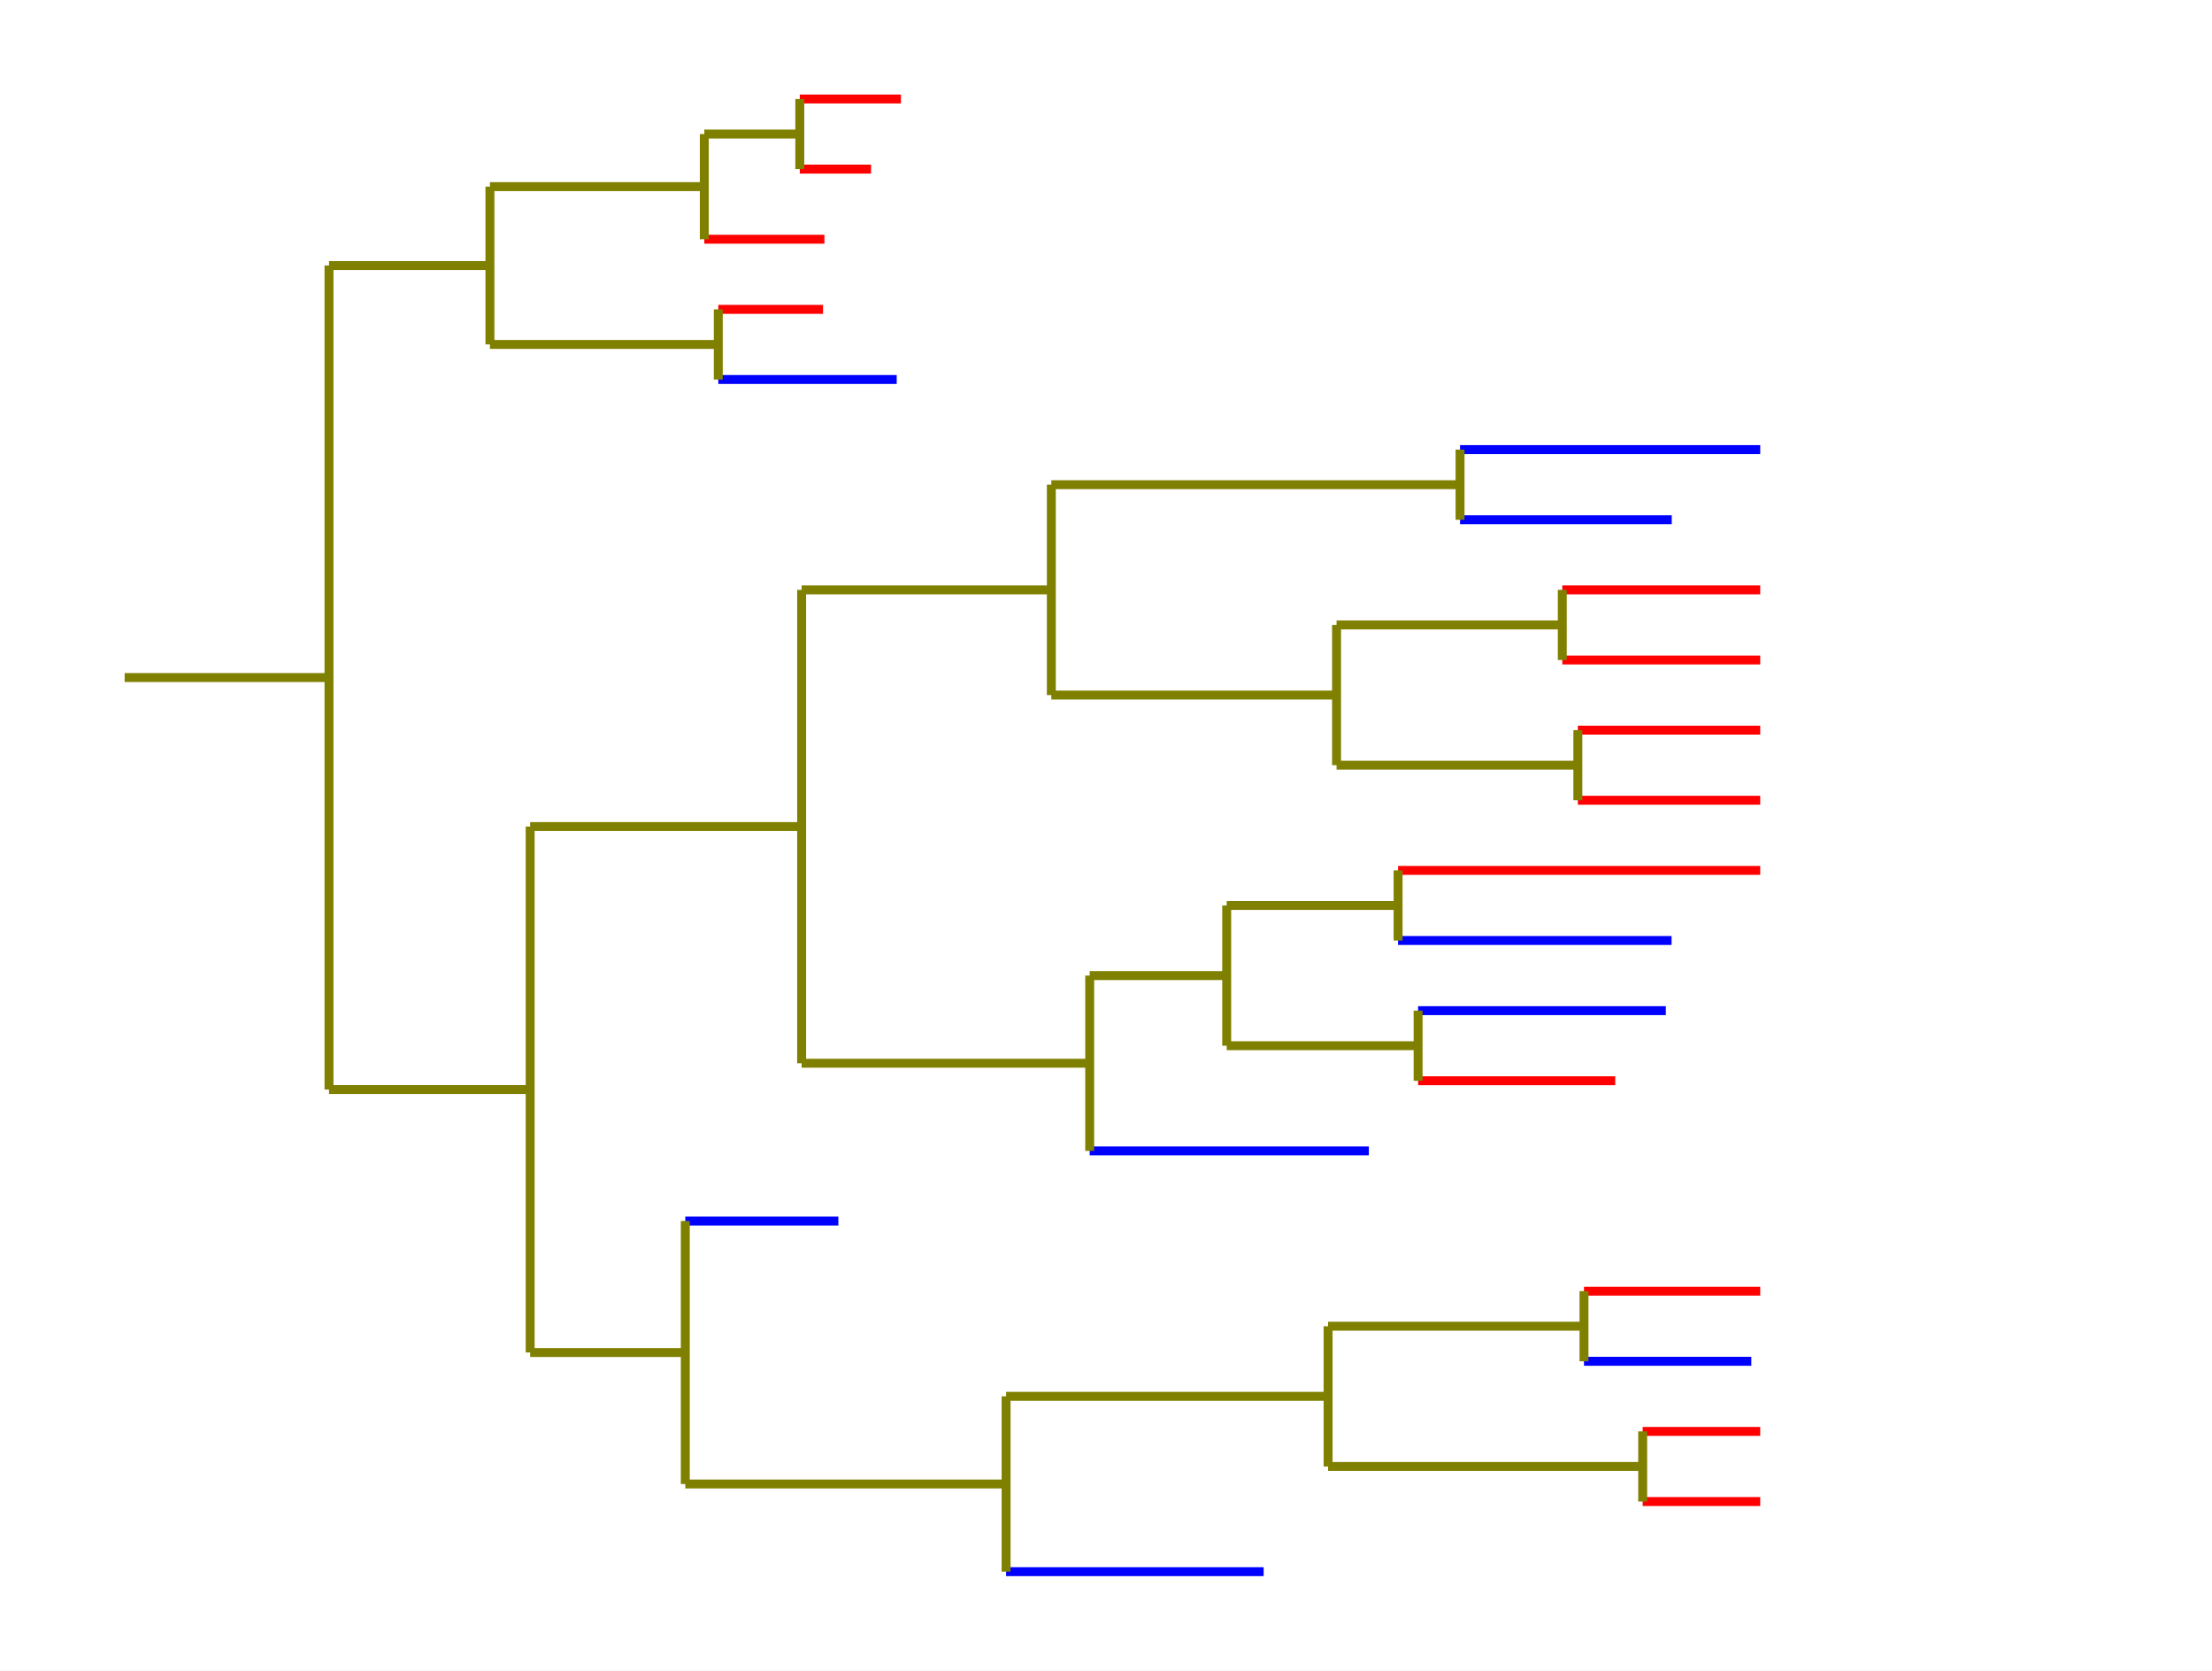
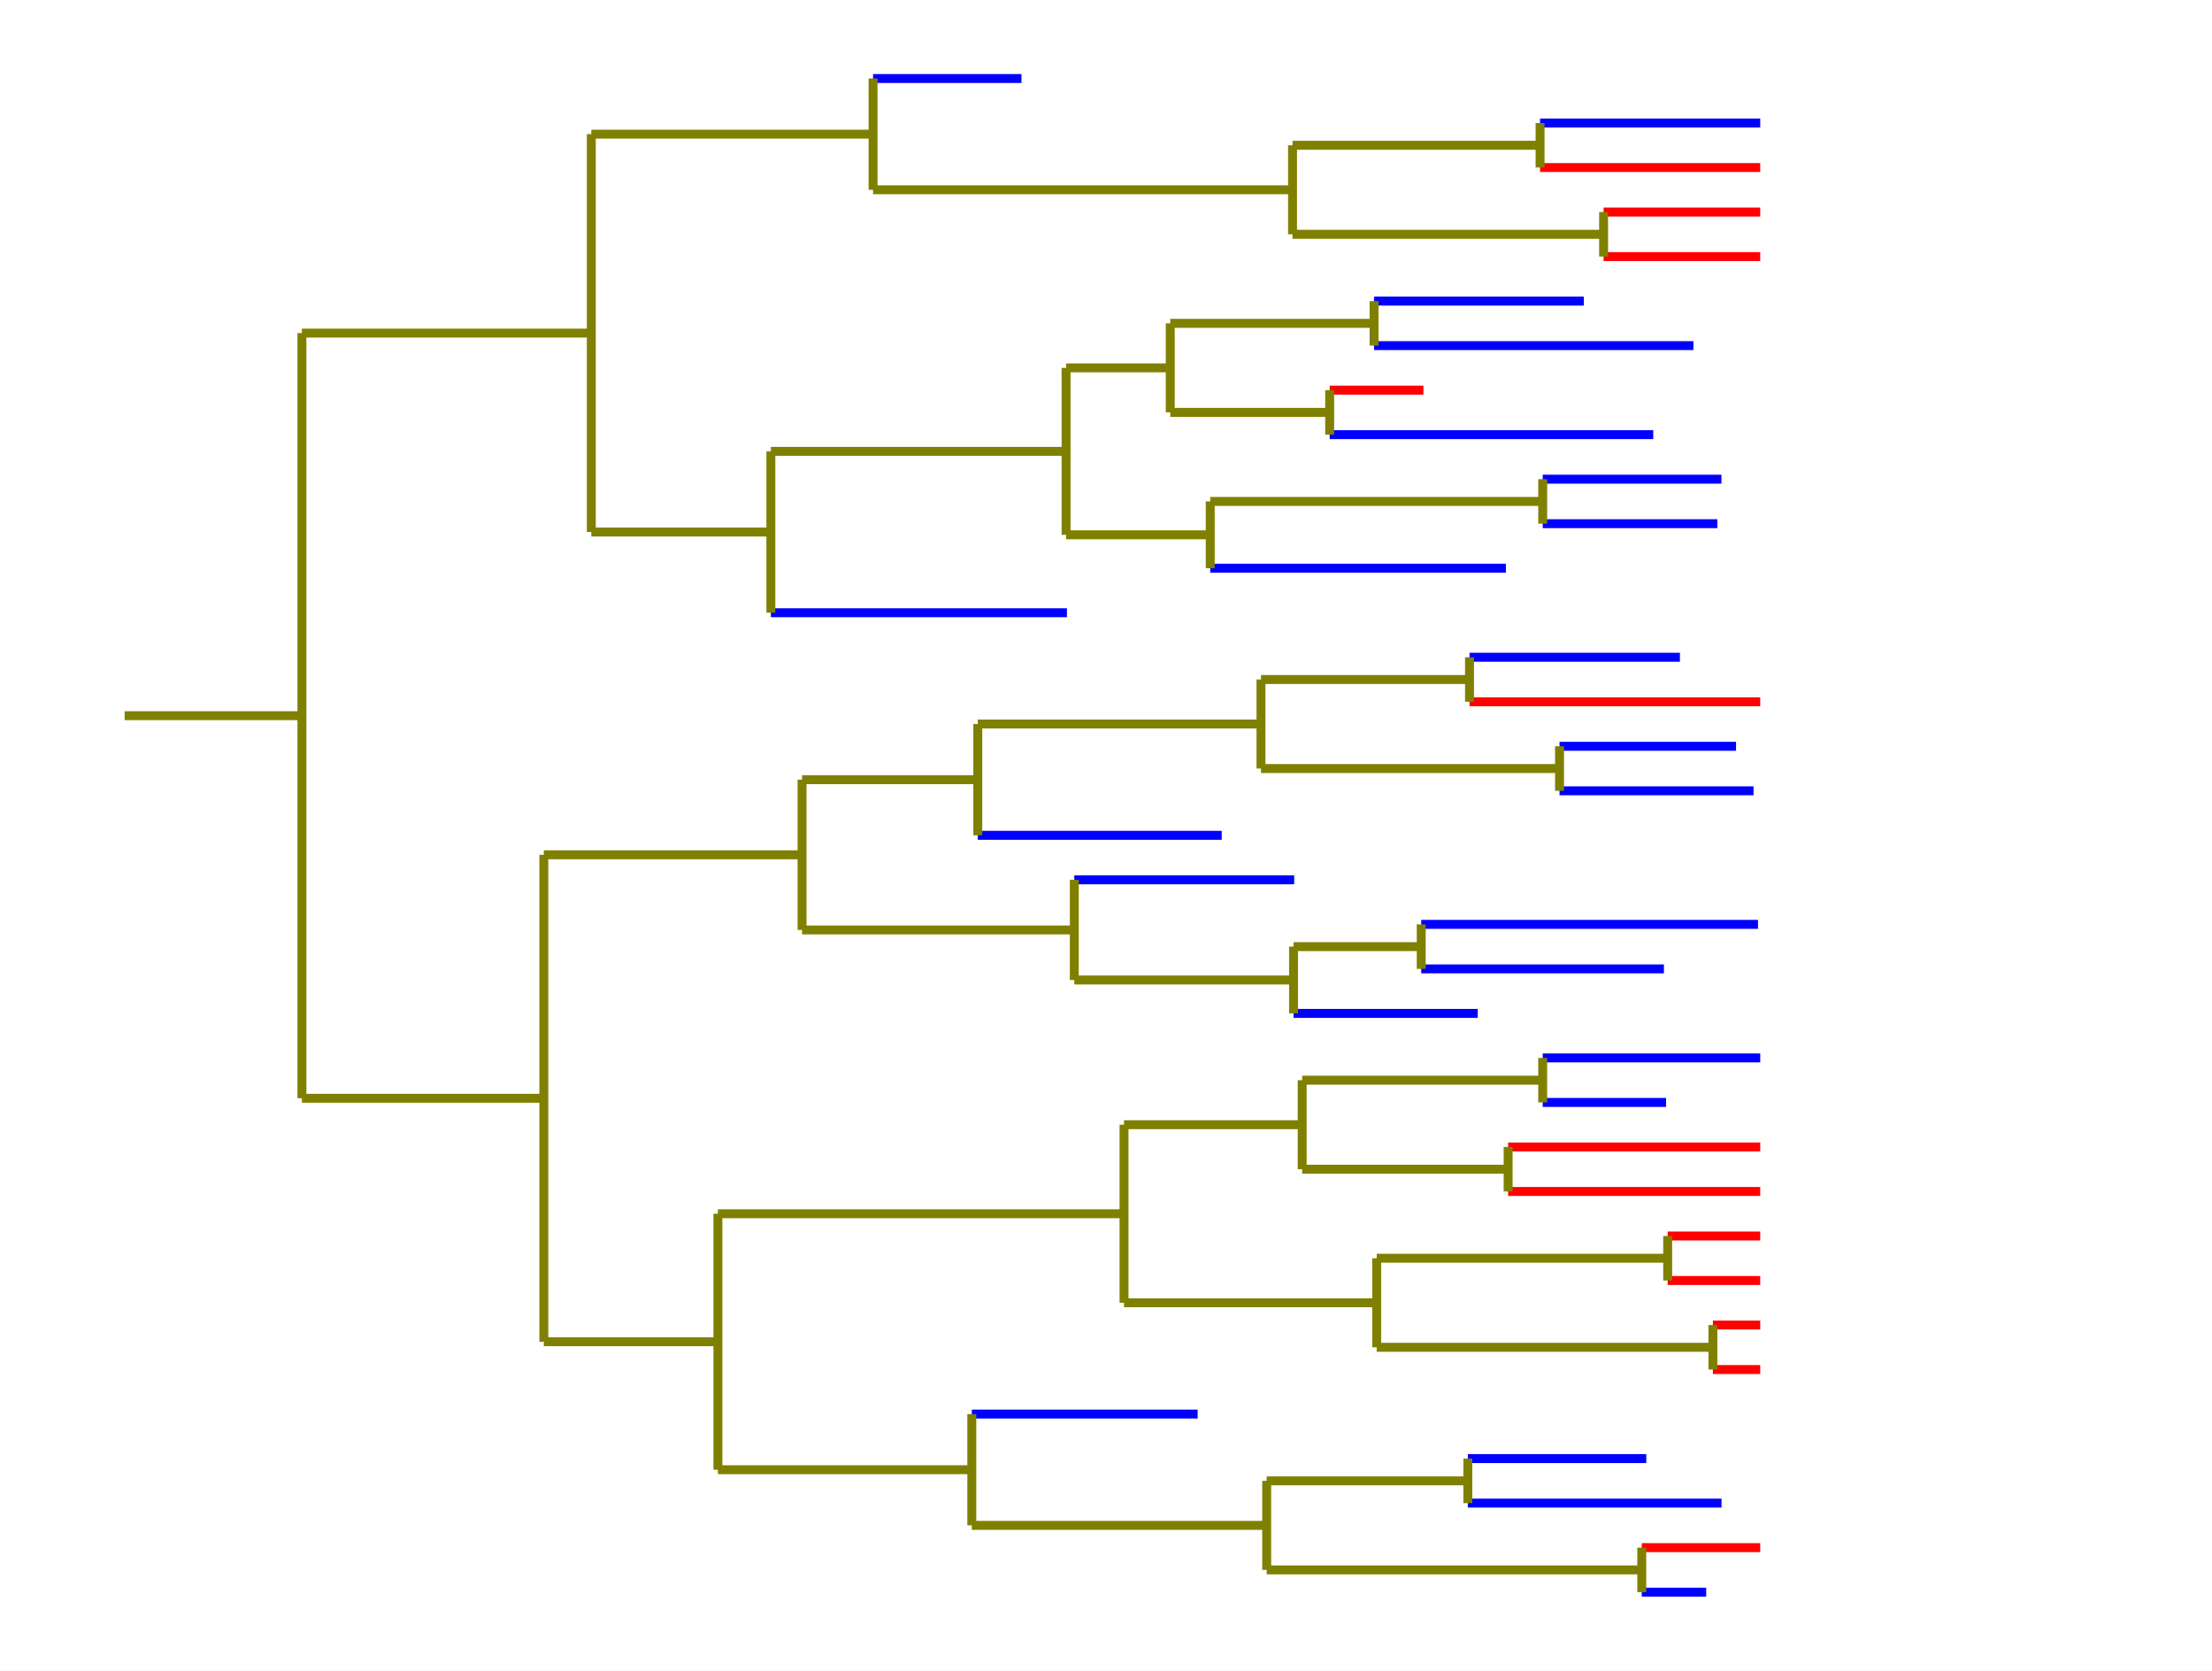
<svg xmlns="http://www.w3.org/2000/svg" height="280.512pt" version="1.1" viewBox="0 0 371.52 280.512" width="371.52pt">
  <defs>
    <style type="text/css">
*{stroke-linecap:butt;stroke-linejoin:round;}
  </style>
  </defs>
  <g id="figure_1">
    <g id="patch_1">
      <path d="M 0 280.512  L 371.52 280.512  L 371.52 0  L 0 0  z " style="fill:#ffffff;" />
    </g>
    <g id="axes_1">
      <g id="LineCollection_1">
-         <path clip-path="url(#pf55cd42867)" d="M 20.935 113.763  L 55.259 113.763  " style="fill:none;stroke:#808000;stroke-width:1.5;" />
+         <path clip-path="url(#p3bbced4886)" d="M 20.935 120.167  L 50.708 120.167  " style="fill:none;stroke:#808000;stroke-width:1.5;" />
      </g>
      <g id="LineCollection_2">
-         <path clip-path="url(#pf55cd42867)" d="M 55.259 44.585  L 82.287 44.585  " style="fill:none;stroke:#808000;stroke-width:1.5;" />
+         <path clip-path="url(#p3bbced4886)" d="M 50.708 55.928  L 99.315 55.928  " style="fill:none;stroke:#808000;stroke-width:1.5;" />
      </g>
      <g id="LineCollection_3">
-         <path clip-path="url(#pf55cd42867)" d="M 82.287 31.338  L 118.293 31.338  " style="fill:none;stroke:#808000;stroke-width:1.5;" />
+         <path clip-path="url(#p3bbced4886)" d="M 99.315 22.524  L 146.637 22.524  " style="fill:none;stroke:#808000;stroke-width:1.5;" />
      </g>
      <g id="LineCollection_4">
-         <path clip-path="url(#pf55cd42867)" d="M 118.293 22.507  L 134.331 22.507  " style="fill:none;stroke:#808000;stroke-width:1.5;" />
+         <path clip-path="url(#p3bbced4886)" d="M 146.637 13.18  L 171.563 13.18  " style="fill:none;stroke:#0000ff;stroke-width:1.5;" />
      </g>
      <g id="LineCollection_5">
-         <path clip-path="url(#pf55cd42867)" d="M 134.331 16.62  L 151.319 16.62  " style="fill:none;stroke:#ff0000;stroke-width:1.5;" />
+         <path clip-path="url(#p3bbced4886)" d="M 146.637 31.868  L 217.089 31.868  " style="fill:none;stroke:#808000;stroke-width:1.5;" />
      </g>
      <g id="LineCollection_6">
-         <path clip-path="url(#pf55cd42867)" d="M 134.331 28.395  L 146.296 28.395  " style="fill:none;stroke:#ff0000;stroke-width:1.5;" />
+         <path clip-path="url(#p3bbced4886)" d="M 217.089 24.393  L 258.665 24.393  " style="fill:none;stroke:#808000;stroke-width:1.5;" />
      </g>
      <g id="LineCollection_7">
-         <path clip-path="url(#pf55cd42867)" d="M 118.293 40.17  L 138.465 40.17  " style="fill:none;stroke:#ff0000;stroke-width:1.5;" />
+         <path clip-path="url(#p3bbced4886)" d="M 258.665 20.655  L 295.643 20.655  " style="fill:none;stroke:#0000ff;stroke-width:1.5;" />
      </g>
      <g id="LineCollection_8">
-         <path clip-path="url(#pf55cd42867)" d="M 82.287 57.832  L 120.642 57.832  " style="fill:none;stroke:#808000;stroke-width:1.5;" />
+         <path clip-path="url(#p3bbced4886)" d="M 258.665 28.13  L 295.643 28.13  " style="fill:none;stroke:#ff0000;stroke-width:1.5;" />
      </g>
      <g id="LineCollection_9">
-         <path clip-path="url(#pf55cd42867)" d="M 120.642 51.944  L 138.233 51.944  " style="fill:none;stroke:#ff0000;stroke-width:1.5;" />
+         <path clip-path="url(#p3bbced4886)" d="M 217.089 39.343  L 269.334 39.343  " style="fill:none;stroke:#808000;stroke-width:1.5;" />
      </g>
      <g id="LineCollection_10">
-         <path clip-path="url(#pf55cd42867)" d="M 120.642 63.719  L 150.608 63.719  " style="fill:none;stroke:#0000ff;stroke-width:1.5;" />
+         <path clip-path="url(#p3bbced4886)" d="M 269.334 35.605  L 295.643 35.605  " style="fill:none;stroke:#ff0000;stroke-width:1.5;" />
      </g>
      <g id="LineCollection_11">
-         <path clip-path="url(#pf55cd42867)" d="M 55.259 182.94  L 89.044 182.94  " style="fill:none;stroke:#808000;stroke-width:1.5;" />
+         <path clip-path="url(#p3bbced4886)" d="M 269.334 43.08  L 295.643 43.08  " style="fill:none;stroke:#ff0000;stroke-width:1.5;" />
      </g>
      <g id="LineCollection_12">
-         <path clip-path="url(#pf55cd42867)" d="M 89.044 138.784  L 134.639 138.784  " style="fill:none;stroke:#808000;stroke-width:1.5;" />
+         <path clip-path="url(#p3bbced4886)" d="M 99.315 89.332  L 129.472 89.332  " style="fill:none;stroke:#808000;stroke-width:1.5;" />
      </g>
      <g id="LineCollection_13">
-         <path clip-path="url(#pf55cd42867)" d="M 134.639 99.044  L 176.578 99.044  " style="fill:none;stroke:#808000;stroke-width:1.5;" />
+         <path clip-path="url(#p3bbced4886)" d="M 129.472 75.784  L 179.055 75.784  " style="fill:none;stroke:#808000;stroke-width:1.5;" />
      </g>
      <g id="LineCollection_14">
-         <path clip-path="url(#pf55cd42867)" d="M 176.578 81.382  L 245.225 81.382  " style="fill:none;stroke:#808000;stroke-width:1.5;" />
+         <path clip-path="url(#p3bbced4886)" d="M 179.055 61.768  L 196.555 61.768  " style="fill:none;stroke:#808000;stroke-width:1.5;" />
      </g>
      <g id="LineCollection_15">
-         <path clip-path="url(#pf55cd42867)" d="M 245.225 75.494  L 295.643 75.494  " style="fill:none;stroke:#0000ff;stroke-width:1.5;" />
+         <path clip-path="url(#p3bbced4886)" d="M 196.555 54.293  L 230.784 54.293  " style="fill:none;stroke:#808000;stroke-width:1.5;" />
      </g>
      <g id="LineCollection_16">
-         <path clip-path="url(#pf55cd42867)" d="M 245.225 87.269  L 280.781 87.269  " style="fill:none;stroke:#0000ff;stroke-width:1.5;" />
+         <path clip-path="url(#p3bbced4886)" d="M 230.784 50.555  L 266.015 50.555  " style="fill:none;stroke:#0000ff;stroke-width:1.5;" />
      </g>
      <g id="LineCollection_17">
-         <path clip-path="url(#pf55cd42867)" d="M 176.578 116.706  L 224.483 116.706  " style="fill:none;stroke:#808000;stroke-width:1.5;" />
+         <path clip-path="url(#p3bbced4886)" d="M 230.784 58.03  L 284.42 58.03  " style="fill:none;stroke:#0000ff;stroke-width:1.5;" />
      </g>
      <g id="LineCollection_18">
-         <path clip-path="url(#pf55cd42867)" d="M 224.483 104.931  L 262.397 104.931  " style="fill:none;stroke:#808000;stroke-width:1.5;" />
+         <path clip-path="url(#p3bbced4886)" d="M 196.555 69.243  L 223.326 69.243  " style="fill:none;stroke:#808000;stroke-width:1.5;" />
      </g>
      <g id="LineCollection_19">
-         <path clip-path="url(#pf55cd42867)" d="M 262.397 99.044  L 295.643 99.044  " style="fill:none;stroke:#ff0000;stroke-width:1.5;" />
+         <path clip-path="url(#p3bbced4886)" d="M 223.326 65.505  L 239.077 65.505  " style="fill:none;stroke:#ff0000;stroke-width:1.5;" />
      </g>
      <g id="LineCollection_20">
-         <path clip-path="url(#pf55cd42867)" d="M 262.397 110.819  L 295.643 110.819  " style="fill:none;stroke:#ff0000;stroke-width:1.5;" />
+         <path clip-path="url(#p3bbced4886)" d="M 223.326 72.98  L 277.675 72.98  " style="fill:none;stroke:#0000ff;stroke-width:1.5;" />
      </g>
      <g id="LineCollection_21">
-         <path clip-path="url(#pf55cd42867)" d="M 224.483 128.481  L 265.009 128.481  " style="fill:none;stroke:#808000;stroke-width:1.5;" />
+         <path clip-path="url(#p3bbced4886)" d="M 179.055 89.799  L 203.267 89.799  " style="fill:none;stroke:#808000;stroke-width:1.5;" />
      </g>
      <g id="LineCollection_22">
-         <path clip-path="url(#pf55cd42867)" d="M 265.009 122.594  L 295.643 122.594  " style="fill:none;stroke:#ff0000;stroke-width:1.5;" />
+         <path clip-path="url(#p3bbced4886)" d="M 203.267 84.193  L 259.109 84.193  " style="fill:none;stroke:#808000;stroke-width:1.5;" />
      </g>
      <g id="LineCollection_23">
-         <path clip-path="url(#pf55cd42867)" d="M 265.009 134.369  L 295.643 134.369  " style="fill:none;stroke:#ff0000;stroke-width:1.5;" />
+         <path clip-path="url(#p3bbced4886)" d="M 259.109 80.456  L 289.127 80.456  " style="fill:none;stroke:#0000ff;stroke-width:1.5;" />
      </g>
      <g id="LineCollection_24">
-         <path clip-path="url(#pf55cd42867)" d="M 134.639 178.524  L 183.022 178.524  " style="fill:none;stroke:#808000;stroke-width:1.5;" />
+         <path clip-path="url(#p3bbced4886)" d="M 259.109 87.931  L 288.443 87.931  " style="fill:none;stroke:#0000ff;stroke-width:1.5;" />
      </g>
      <g id="LineCollection_25">
-         <path clip-path="url(#pf55cd42867)" d="M 183.022 163.806  L 206.032 163.806  " style="fill:none;stroke:#808000;stroke-width:1.5;" />
+         <path clip-path="url(#p3bbced4886)" d="M 203.267 95.406  L 252.925 95.406  " style="fill:none;stroke:#0000ff;stroke-width:1.5;" />
      </g>
      <g id="LineCollection_26">
-         <path clip-path="url(#pf55cd42867)" d="M 206.032 152.031  L 234.818 152.031  " style="fill:none;stroke:#808000;stroke-width:1.5;" />
+         <path clip-path="url(#p3bbced4886)" d="M 129.472 102.881  L 179.201 102.881  " style="fill:none;stroke:#0000ff;stroke-width:1.5;" />
      </g>
      <g id="LineCollection_27">
-         <path clip-path="url(#pf55cd42867)" d="M 234.818 146.143  L 295.643 146.143  " style="fill:none;stroke:#ff0000;stroke-width:1.5;" />
+         <path clip-path="url(#p3bbced4886)" d="M 50.708 184.406  L 91.339 184.406  " style="fill:none;stroke:#808000;stroke-width:1.5;" />
      </g>
      <g id="LineCollection_28">
-         <path clip-path="url(#pf55cd42867)" d="M 234.818 157.918  L 280.751 157.918  " style="fill:none;stroke:#0000ff;stroke-width:1.5;" />
+         <path clip-path="url(#p3bbced4886)" d="M 91.339 143.526  L 134.709 143.526  " style="fill:none;stroke:#808000;stroke-width:1.5;" />
      </g>
      <g id="LineCollection_29">
-         <path clip-path="url(#pf55cd42867)" d="M 206.032 175.581  L 238.18 175.581  " style="fill:none;stroke:#808000;stroke-width:1.5;" />
+         <path clip-path="url(#p3bbced4886)" d="M 134.709 130.912  L 164.226 130.912  " style="fill:none;stroke:#808000;stroke-width:1.5;" />
      </g>
      <g id="LineCollection_30">
-         <path clip-path="url(#pf55cd42867)" d="M 238.18 169.693  L 279.789 169.693  " style="fill:none;stroke:#0000ff;stroke-width:1.5;" />
+         <path clip-path="url(#p3bbced4886)" d="M 164.226 121.568  L 211.79 121.568  " style="fill:none;stroke:#808000;stroke-width:1.5;" />
      </g>
      <g id="LineCollection_31">
-         <path clip-path="url(#pf55cd42867)" d="M 238.18 181.468  L 271.288 181.468  " style="fill:none;stroke:#ff0000;stroke-width:1.5;" />
+         <path clip-path="url(#p3bbced4886)" d="M 211.79 114.093  L 246.814 114.093  " style="fill:none;stroke:#808000;stroke-width:1.5;" />
      </g>
      <g id="LineCollection_32">
-         <path clip-path="url(#pf55cd42867)" d="M 183.022 193.243  L 229.908 193.243  " style="fill:none;stroke:#0000ff;stroke-width:1.5;" />
+         <path clip-path="url(#p3bbced4886)" d="M 246.814 110.356  L 282.153 110.356  " style="fill:none;stroke:#0000ff;stroke-width:1.5;" />
      </g>
      <g id="LineCollection_33">
-         <path clip-path="url(#pf55cd42867)" d="M 89.044 227.096  L 115.1 227.096  " style="fill:none;stroke:#808000;stroke-width:1.5;" />
+         <path clip-path="url(#p3bbced4886)" d="M 246.814 117.831  L 295.643 117.831  " style="fill:none;stroke:#ff0000;stroke-width:1.5;" />
      </g>
      <g id="LineCollection_34">
-         <path clip-path="url(#pf55cd42867)" d="M 115.1 205.018  L 140.807 205.018  " style="fill:none;stroke:#0000ff;stroke-width:1.5;" />
+         <path clip-path="url(#p3bbced4886)" d="M 211.79 129.043  L 261.934 129.043  " style="fill:none;stroke:#808000;stroke-width:1.5;" />
      </g>
      <g id="LineCollection_35">
-         <path clip-path="url(#pf55cd42867)" d="M 115.1 249.174  L 168.98 249.174  " style="fill:none;stroke:#808000;stroke-width:1.5;" />
+         <path clip-path="url(#p3bbced4886)" d="M 261.934 125.306  L 291.581 125.306  " style="fill:none;stroke:#0000ff;stroke-width:1.5;" />
      </g>
      <g id="LineCollection_36">
-         <path clip-path="url(#pf55cd42867)" d="M 168.98 234.455  L 223.06 234.455  " style="fill:none;stroke:#808000;stroke-width:1.5;" />
+         <path clip-path="url(#p3bbced4886)" d="M 261.934 132.781  L 294.52 132.781  " style="fill:none;stroke:#0000ff;stroke-width:1.5;" />
      </g>
      <g id="LineCollection_37">
-         <path clip-path="url(#pf55cd42867)" d="M 223.06 222.68  L 266.041 222.68  " style="fill:none;stroke:#808000;stroke-width:1.5;" />
+         <path clip-path="url(#p3bbced4886)" d="M 164.226 140.256  L 205.197 140.256  " style="fill:none;stroke:#0000ff;stroke-width:1.5;" />
      </g>
      <g id="LineCollection_38">
-         <path clip-path="url(#pf55cd42867)" d="M 266.041 216.793  L 295.643 216.793  " style="fill:none;stroke:#ff0000;stroke-width:1.5;" />
+         <path clip-path="url(#p3bbced4886)" d="M 134.709 156.14  L 180.435 156.14  " style="fill:none;stroke:#808000;stroke-width:1.5;" />
      </g>
      <g id="LineCollection_39">
-         <path clip-path="url(#pf55cd42867)" d="M 266.041 228.568  L 294.147 228.568  " style="fill:none;stroke:#0000ff;stroke-width:1.5;" />
+         <path clip-path="url(#p3bbced4886)" d="M 180.435 147.731  L 217.368 147.731  " style="fill:none;stroke:#0000ff;stroke-width:1.5;" />
      </g>
      <g id="LineCollection_40">
-         <path clip-path="url(#pf55cd42867)" d="M 223.06 246.23  L 275.9 246.23  " style="fill:none;stroke:#808000;stroke-width:1.5;" />
+         <path clip-path="url(#p3bbced4886)" d="M 180.435 164.55  L 217.261 164.55  " style="fill:none;stroke:#808000;stroke-width:1.5;" />
      </g>
      <g id="LineCollection_41">
-         <path clip-path="url(#pf55cd42867)" d="M 275.9 240.342  L 295.643 240.342  " style="fill:none;stroke:#ff0000;stroke-width:1.5;" />
+         <path clip-path="url(#p3bbced4886)" d="M 217.261 158.944  L 238.704 158.944  " style="fill:none;stroke:#808000;stroke-width:1.5;" />
      </g>
      <g id="LineCollection_42">
-         <path clip-path="url(#pf55cd42867)" d="M 275.9 252.117  L 295.643 252.117  " style="fill:none;stroke:#ff0000;stroke-width:1.5;" />
+         <path clip-path="url(#p3bbced4886)" d="M 238.704 155.206  L 295.266 155.206  " style="fill:none;stroke:#0000ff;stroke-width:1.5;" />
      </g>
      <g id="LineCollection_43">
-         <path clip-path="url(#pf55cd42867)" d="M 168.98 263.892  L 212.238 263.892  " style="fill:none;stroke:#0000ff;stroke-width:1.5;" />
+         <path clip-path="url(#p3bbced4886)" d="M 238.704 162.681  L 279.467 162.681  " style="fill:none;stroke:#0000ff;stroke-width:1.5;" />
      </g>
      <g id="LineCollection_44">
-         <path clip-path="url(#pf55cd42867)" d="M 55.259 182.94  L 55.259 44.585  " style="fill:none;stroke:#808000;stroke-width:1.5;" />
+         <path clip-path="url(#p3bbced4886)" d="M 217.261 170.156  L 248.197 170.156  " style="fill:none;stroke:#0000ff;stroke-width:1.5;" />
      </g>
      <g id="LineCollection_45">
-         <path clip-path="url(#pf55cd42867)" d="M 82.287 57.832  L 82.287 31.338  " style="fill:none;stroke:#808000;stroke-width:1.5;" />
+         <path clip-path="url(#p3bbced4886)" d="M 91.339 225.285  L 120.577 225.285  " style="fill:none;stroke:#808000;stroke-width:1.5;" />
      </g>
      <g id="LineCollection_46">
-         <path clip-path="url(#pf55cd42867)" d="M 118.293 40.17  L 118.293 22.507  " style="fill:none;stroke:#808000;stroke-width:1.5;" />
+         <path clip-path="url(#p3bbced4886)" d="M 120.577 203.794  L 188.788 203.794  " style="fill:none;stroke:#808000;stroke-width:1.5;" />
      </g>
      <g id="LineCollection_47">
-         <path clip-path="url(#pf55cd42867)" d="M 134.331 28.395  L 134.331 16.62  " style="fill:none;stroke:#808000;stroke-width:1.5;" />
+         <path clip-path="url(#p3bbced4886)" d="M 188.788 188.844  L 218.706 188.844  " style="fill:none;stroke:#808000;stroke-width:1.5;" />
      </g>
      <g id="LineCollection_48">
-         <path clip-path="url(#pf55cd42867)" d="M 120.642 63.719  L 120.642 51.944  " style="fill:none;stroke:#808000;stroke-width:1.5;" />
+         <path clip-path="url(#p3bbced4886)" d="M 218.706 181.369  L 259.104 181.369  " style="fill:none;stroke:#808000;stroke-width:1.5;" />
      </g>
      <g id="LineCollection_49">
-         <path clip-path="url(#pf55cd42867)" d="M 89.044 227.096  L 89.044 138.784  " style="fill:none;stroke:#808000;stroke-width:1.5;" />
+         <path clip-path="url(#p3bbced4886)" d="M 259.104 177.631  L 295.643 177.631  " style="fill:none;stroke:#0000ff;stroke-width:1.5;" />
      </g>
      <g id="LineCollection_50">
-         <path clip-path="url(#pf55cd42867)" d="M 134.639 178.524  L 134.639 99.044  " style="fill:none;stroke:#808000;stroke-width:1.5;" />
+         <path clip-path="url(#p3bbced4886)" d="M 259.104 185.106  L 279.826 185.106  " style="fill:none;stroke:#0000ff;stroke-width:1.5;" />
      </g>
      <g id="LineCollection_51">
-         <path clip-path="url(#pf55cd42867)" d="M 176.578 116.706  L 176.578 81.382  " style="fill:none;stroke:#808000;stroke-width:1.5;" />
+         <path clip-path="url(#p3bbced4886)" d="M 218.706 196.319  L 253.302 196.319  " style="fill:none;stroke:#808000;stroke-width:1.5;" />
      </g>
      <g id="LineCollection_52">
-         <path clip-path="url(#pf55cd42867)" d="M 245.225 87.269  L 245.225 75.494  " style="fill:none;stroke:#808000;stroke-width:1.5;" />
+         <path clip-path="url(#p3bbced4886)" d="M 253.302 192.581  L 295.643 192.581  " style="fill:none;stroke:#ff0000;stroke-width:1.5;" />
      </g>
      <g id="LineCollection_53">
-         <path clip-path="url(#pf55cd42867)" d="M 224.483 128.481  L 224.483 104.931  " style="fill:none;stroke:#808000;stroke-width:1.5;" />
+         <path clip-path="url(#p3bbced4886)" d="M 253.302 200.056  L 295.643 200.056  " style="fill:none;stroke:#ff0000;stroke-width:1.5;" />
      </g>
      <g id="LineCollection_54">
-         <path clip-path="url(#pf55cd42867)" d="M 262.397 110.819  L 262.397 99.044  " style="fill:none;stroke:#808000;stroke-width:1.5;" />
+         <path clip-path="url(#p3bbced4886)" d="M 188.788 218.744  L 231.223 218.744  " style="fill:none;stroke:#808000;stroke-width:1.5;" />
      </g>
      <g id="LineCollection_55">
-         <path clip-path="url(#pf55cd42867)" d="M 265.009 134.369  L 265.009 122.594  " style="fill:none;stroke:#808000;stroke-width:1.5;" />
+         <path clip-path="url(#p3bbced4886)" d="M 231.223 211.269  L 280.098 211.269  " style="fill:none;stroke:#808000;stroke-width:1.5;" />
      </g>
      <g id="LineCollection_56">
-         <path clip-path="url(#pf55cd42867)" d="M 183.022 193.243  L 183.022 163.806  " style="fill:none;stroke:#808000;stroke-width:1.5;" />
+         <path clip-path="url(#p3bbced4886)" d="M 280.098 207.532  L 295.643 207.532  " style="fill:none;stroke:#ff0000;stroke-width:1.5;" />
      </g>
      <g id="LineCollection_57">
-         <path clip-path="url(#pf55cd42867)" d="M 206.032 175.581  L 206.032 152.031  " style="fill:none;stroke:#808000;stroke-width:1.5;" />
+         <path clip-path="url(#p3bbced4886)" d="M 280.098 215.007  L 295.643 215.007  " style="fill:none;stroke:#ff0000;stroke-width:1.5;" />
      </g>
      <g id="LineCollection_58">
-         <path clip-path="url(#pf55cd42867)" d="M 234.818 157.918  L 234.818 146.143  " style="fill:none;stroke:#808000;stroke-width:1.5;" />
+         <path clip-path="url(#p3bbced4886)" d="M 231.223 226.219  L 287.692 226.219  " style="fill:none;stroke:#808000;stroke-width:1.5;" />
      </g>
      <g id="LineCollection_59">
-         <path clip-path="url(#pf55cd42867)" d="M 238.18 181.468  L 238.18 169.693  " style="fill:none;stroke:#808000;stroke-width:1.5;" />
+         <path clip-path="url(#p3bbced4886)" d="M 287.692 222.482  L 295.643 222.482  " style="fill:none;stroke:#ff0000;stroke-width:1.5;" />
      </g>
      <g id="LineCollection_60">
-         <path clip-path="url(#pf55cd42867)" d="M 115.1 249.174  L 115.1 205.018  " style="fill:none;stroke:#808000;stroke-width:1.5;" />
+         <path clip-path="url(#p3bbced4886)" d="M 287.692 229.957  L 295.643 229.957  " style="fill:none;stroke:#ff0000;stroke-width:1.5;" />
      </g>
      <g id="LineCollection_61">
-         <path clip-path="url(#pf55cd42867)" d="M 168.98 263.892  L 168.98 234.455  " style="fill:none;stroke:#808000;stroke-width:1.5;" />
+         <path clip-path="url(#p3bbced4886)" d="M 120.577 246.776  L 163.221 246.776  " style="fill:none;stroke:#808000;stroke-width:1.5;" />
      </g>
      <g id="LineCollection_62">
-         <path clip-path="url(#pf55cd42867)" d="M 223.06 246.23  L 223.06 222.68  " style="fill:none;stroke:#808000;stroke-width:1.5;" />
+         <path clip-path="url(#p3bbced4886)" d="M 163.221 237.432  L 201.152 237.432  " style="fill:none;stroke:#0000ff;stroke-width:1.5;" />
      </g>
      <g id="LineCollection_63">
-         <path clip-path="url(#pf55cd42867)" d="M 266.041 228.568  L 266.041 216.793  " style="fill:none;stroke:#808000;stroke-width:1.5;" />
+         <path clip-path="url(#p3bbced4886)" d="M 163.221 256.119  L 212.748 256.119  " style="fill:none;stroke:#808000;stroke-width:1.5;" />
      </g>
      <g id="LineCollection_64">
-         <path clip-path="url(#pf55cd42867)" d="M 275.9 252.117  L 275.9 240.342  " style="fill:none;stroke:#808000;stroke-width:1.5;" />
+         <path clip-path="url(#p3bbced4886)" d="M 212.748 248.644  L 246.532 248.644  " style="fill:none;stroke:#808000;stroke-width:1.5;" />
+       </g>
+       <g id="LineCollection_65">
+         <path clip-path="url(#p3bbced4886)" d="M 246.532 244.907  L 276.503 244.907  " style="fill:none;stroke:#0000ff;stroke-width:1.5;" />
+       </g>
+       <g id="LineCollection_66">
+         <path clip-path="url(#p3bbced4886)" d="M 246.532 252.382  L 289.142 252.382  " style="fill:none;stroke:#0000ff;stroke-width:1.5;" />
+       </g>
+       <g id="LineCollection_67">
+         <path clip-path="url(#p3bbced4886)" d="M 212.748 263.594  L 275.743 263.594  " style="fill:none;stroke:#808000;stroke-width:1.5;" />
+       </g>
+       <g id="LineCollection_68">
+         <path clip-path="url(#p3bbced4886)" d="M 275.743 259.857  L 295.643 259.857  " style="fill:none;stroke:#ff0000;stroke-width:1.5;" />
+       </g>
+       <g id="LineCollection_69">
+         <path clip-path="url(#p3bbced4886)" d="M 275.743 267.332  L 286.568 267.332  " style="fill:none;stroke:#0000ff;stroke-width:1.5;" />
+       </g>
+       <g id="LineCollection_70">
+         <path clip-path="url(#p3bbced4886)" d="M 50.708 184.406  L 50.708 55.928  " style="fill:none;stroke:#808000;stroke-width:1.5;" />
+       </g>
+       <g id="LineCollection_71">
+         <path clip-path="url(#p3bbced4886)" d="M 99.315 89.332  L 99.315 22.524  " style="fill:none;stroke:#808000;stroke-width:1.5;" />
+       </g>
+       <g id="LineCollection_72">
+         <path clip-path="url(#p3bbced4886)" d="M 146.637 31.868  L 146.637 13.18  " style="fill:none;stroke:#808000;stroke-width:1.5;" />
+       </g>
+       <g id="LineCollection_73">
+         <path clip-path="url(#p3bbced4886)" d="M 217.089 39.343  L 217.089 24.393  " style="fill:none;stroke:#808000;stroke-width:1.5;" />
+       </g>
+       <g id="LineCollection_74">
+         <path clip-path="url(#p3bbced4886)" d="M 258.665 28.13  L 258.665 20.655  " style="fill:none;stroke:#808000;stroke-width:1.5;" />
+       </g>
+       <g id="LineCollection_75">
+         <path clip-path="url(#p3bbced4886)" d="M 269.334 43.08  L 269.334 35.605  " style="fill:none;stroke:#808000;stroke-width:1.5;" />
+       </g>
+       <g id="LineCollection_76">
+         <path clip-path="url(#p3bbced4886)" d="M 129.472 102.881  L 129.472 75.784  " style="fill:none;stroke:#808000;stroke-width:1.5;" />
+       </g>
+       <g id="LineCollection_77">
+         <path clip-path="url(#p3bbced4886)" d="M 179.055 89.799  L 179.055 61.768  " style="fill:none;stroke:#808000;stroke-width:1.5;" />
+       </g>
+       <g id="LineCollection_78">
+         <path clip-path="url(#p3bbced4886)" d="M 196.555 69.243  L 196.555 54.293  " style="fill:none;stroke:#808000;stroke-width:1.5;" />
+       </g>
+       <g id="LineCollection_79">
+         <path clip-path="url(#p3bbced4886)" d="M 230.784 58.03  L 230.784 50.555  " style="fill:none;stroke:#808000;stroke-width:1.5;" />
+       </g>
+       <g id="LineCollection_80">
+         <path clip-path="url(#p3bbced4886)" d="M 223.326 72.98  L 223.326 65.505  " style="fill:none;stroke:#808000;stroke-width:1.5;" />
+       </g>
+       <g id="LineCollection_81">
+         <path clip-path="url(#p3bbced4886)" d="M 203.267 95.406  L 203.267 84.193  " style="fill:none;stroke:#808000;stroke-width:1.5;" />
+       </g>
+       <g id="LineCollection_82">
+         <path clip-path="url(#p3bbced4886)" d="M 259.109 87.931  L 259.109 80.456  " style="fill:none;stroke:#808000;stroke-width:1.5;" />
+       </g>
+       <g id="LineCollection_83">
+         <path clip-path="url(#p3bbced4886)" d="M 91.339 225.285  L 91.339 143.526  " style="fill:none;stroke:#808000;stroke-width:1.5;" />
+       </g>
+       <g id="LineCollection_84">
+         <path clip-path="url(#p3bbced4886)" d="M 134.709 156.14  L 134.709 130.912  " style="fill:none;stroke:#808000;stroke-width:1.5;" />
+       </g>
+       <g id="LineCollection_85">
+         <path clip-path="url(#p3bbced4886)" d="M 164.226 140.256  L 164.226 121.568  " style="fill:none;stroke:#808000;stroke-width:1.5;" />
+       </g>
+       <g id="LineCollection_86">
+         <path clip-path="url(#p3bbced4886)" d="M 211.79 129.043  L 211.79 114.093  " style="fill:none;stroke:#808000;stroke-width:1.5;" />
+       </g>
+       <g id="LineCollection_87">
+         <path clip-path="url(#p3bbced4886)" d="M 246.814 117.831  L 246.814 110.356  " style="fill:none;stroke:#808000;stroke-width:1.5;" />
+       </g>
+       <g id="LineCollection_88">
+         <path clip-path="url(#p3bbced4886)" d="M 261.934 132.781  L 261.934 125.306  " style="fill:none;stroke:#808000;stroke-width:1.5;" />
+       </g>
+       <g id="LineCollection_89">
+         <path clip-path="url(#p3bbced4886)" d="M 180.435 164.55  L 180.435 147.731  " style="fill:none;stroke:#808000;stroke-width:1.5;" />
+       </g>
+       <g id="LineCollection_90">
+         <path clip-path="url(#p3bbced4886)" d="M 217.261 170.156  L 217.261 158.944  " style="fill:none;stroke:#808000;stroke-width:1.5;" />
+       </g>
+       <g id="LineCollection_91">
+         <path clip-path="url(#p3bbced4886)" d="M 238.704 162.681  L 238.704 155.206  " style="fill:none;stroke:#808000;stroke-width:1.5;" />
+       </g>
+       <g id="LineCollection_92">
+         <path clip-path="url(#p3bbced4886)" d="M 120.577 246.776  L 120.577 203.794  " style="fill:none;stroke:#808000;stroke-width:1.5;" />
+       </g>
+       <g id="LineCollection_93">
+         <path clip-path="url(#p3bbced4886)" d="M 188.788 218.744  L 188.788 188.844  " style="fill:none;stroke:#808000;stroke-width:1.5;" />
+       </g>
+       <g id="LineCollection_94">
+         <path clip-path="url(#p3bbced4886)" d="M 218.706 196.319  L 218.706 181.369  " style="fill:none;stroke:#808000;stroke-width:1.5;" />
+       </g>
+       <g id="LineCollection_95">
+         <path clip-path="url(#p3bbced4886)" d="M 259.104 185.106  L 259.104 177.631  " style="fill:none;stroke:#808000;stroke-width:1.5;" />
+       </g>
+       <g id="LineCollection_96">
+         <path clip-path="url(#p3bbced4886)" d="M 253.302 200.056  L 253.302 192.581  " style="fill:none;stroke:#808000;stroke-width:1.5;" />
+       </g>
+       <g id="LineCollection_97">
+         <path clip-path="url(#p3bbced4886)" d="M 231.223 226.219  L 231.223 211.269  " style="fill:none;stroke:#808000;stroke-width:1.5;" />
+       </g>
+       <g id="LineCollection_98">
+         <path clip-path="url(#p3bbced4886)" d="M 280.098 215.007  L 280.098 207.532  " style="fill:none;stroke:#808000;stroke-width:1.5;" />
+       </g>
+       <g id="LineCollection_99">
+         <path clip-path="url(#p3bbced4886)" d="M 287.692 229.957  L 287.692 222.482  " style="fill:none;stroke:#808000;stroke-width:1.5;" />
+       </g>
+       <g id="LineCollection_100">
+         <path clip-path="url(#p3bbced4886)" d="M 163.221 256.119  L 163.221 237.432  " style="fill:none;stroke:#808000;stroke-width:1.5;" />
+       </g>
+       <g id="LineCollection_101">
+         <path clip-path="url(#p3bbced4886)" d="M 212.748 263.594  L 212.748 248.644  " style="fill:none;stroke:#808000;stroke-width:1.5;" />
+       </g>
+       <g id="LineCollection_102">
+         <path clip-path="url(#p3bbced4886)" d="M 246.532 252.382  L 246.532 244.907  " style="fill:none;stroke:#808000;stroke-width:1.5;" />
+       </g>
+       <g id="LineCollection_103">
+         <path clip-path="url(#p3bbced4886)" d="M 275.743 267.332  L 275.743 259.857  " style="fill:none;stroke:#808000;stroke-width:1.5;" />
      </g>
    </g>
  </g>
  <defs>
-     <clipPath id="pf55cd42867">
+     <clipPath id="p3bbced4886">
      <rect height="266.112" width="357.12" x="7.2" y="7.2" />
    </clipPath>
  </defs>
</svg>
